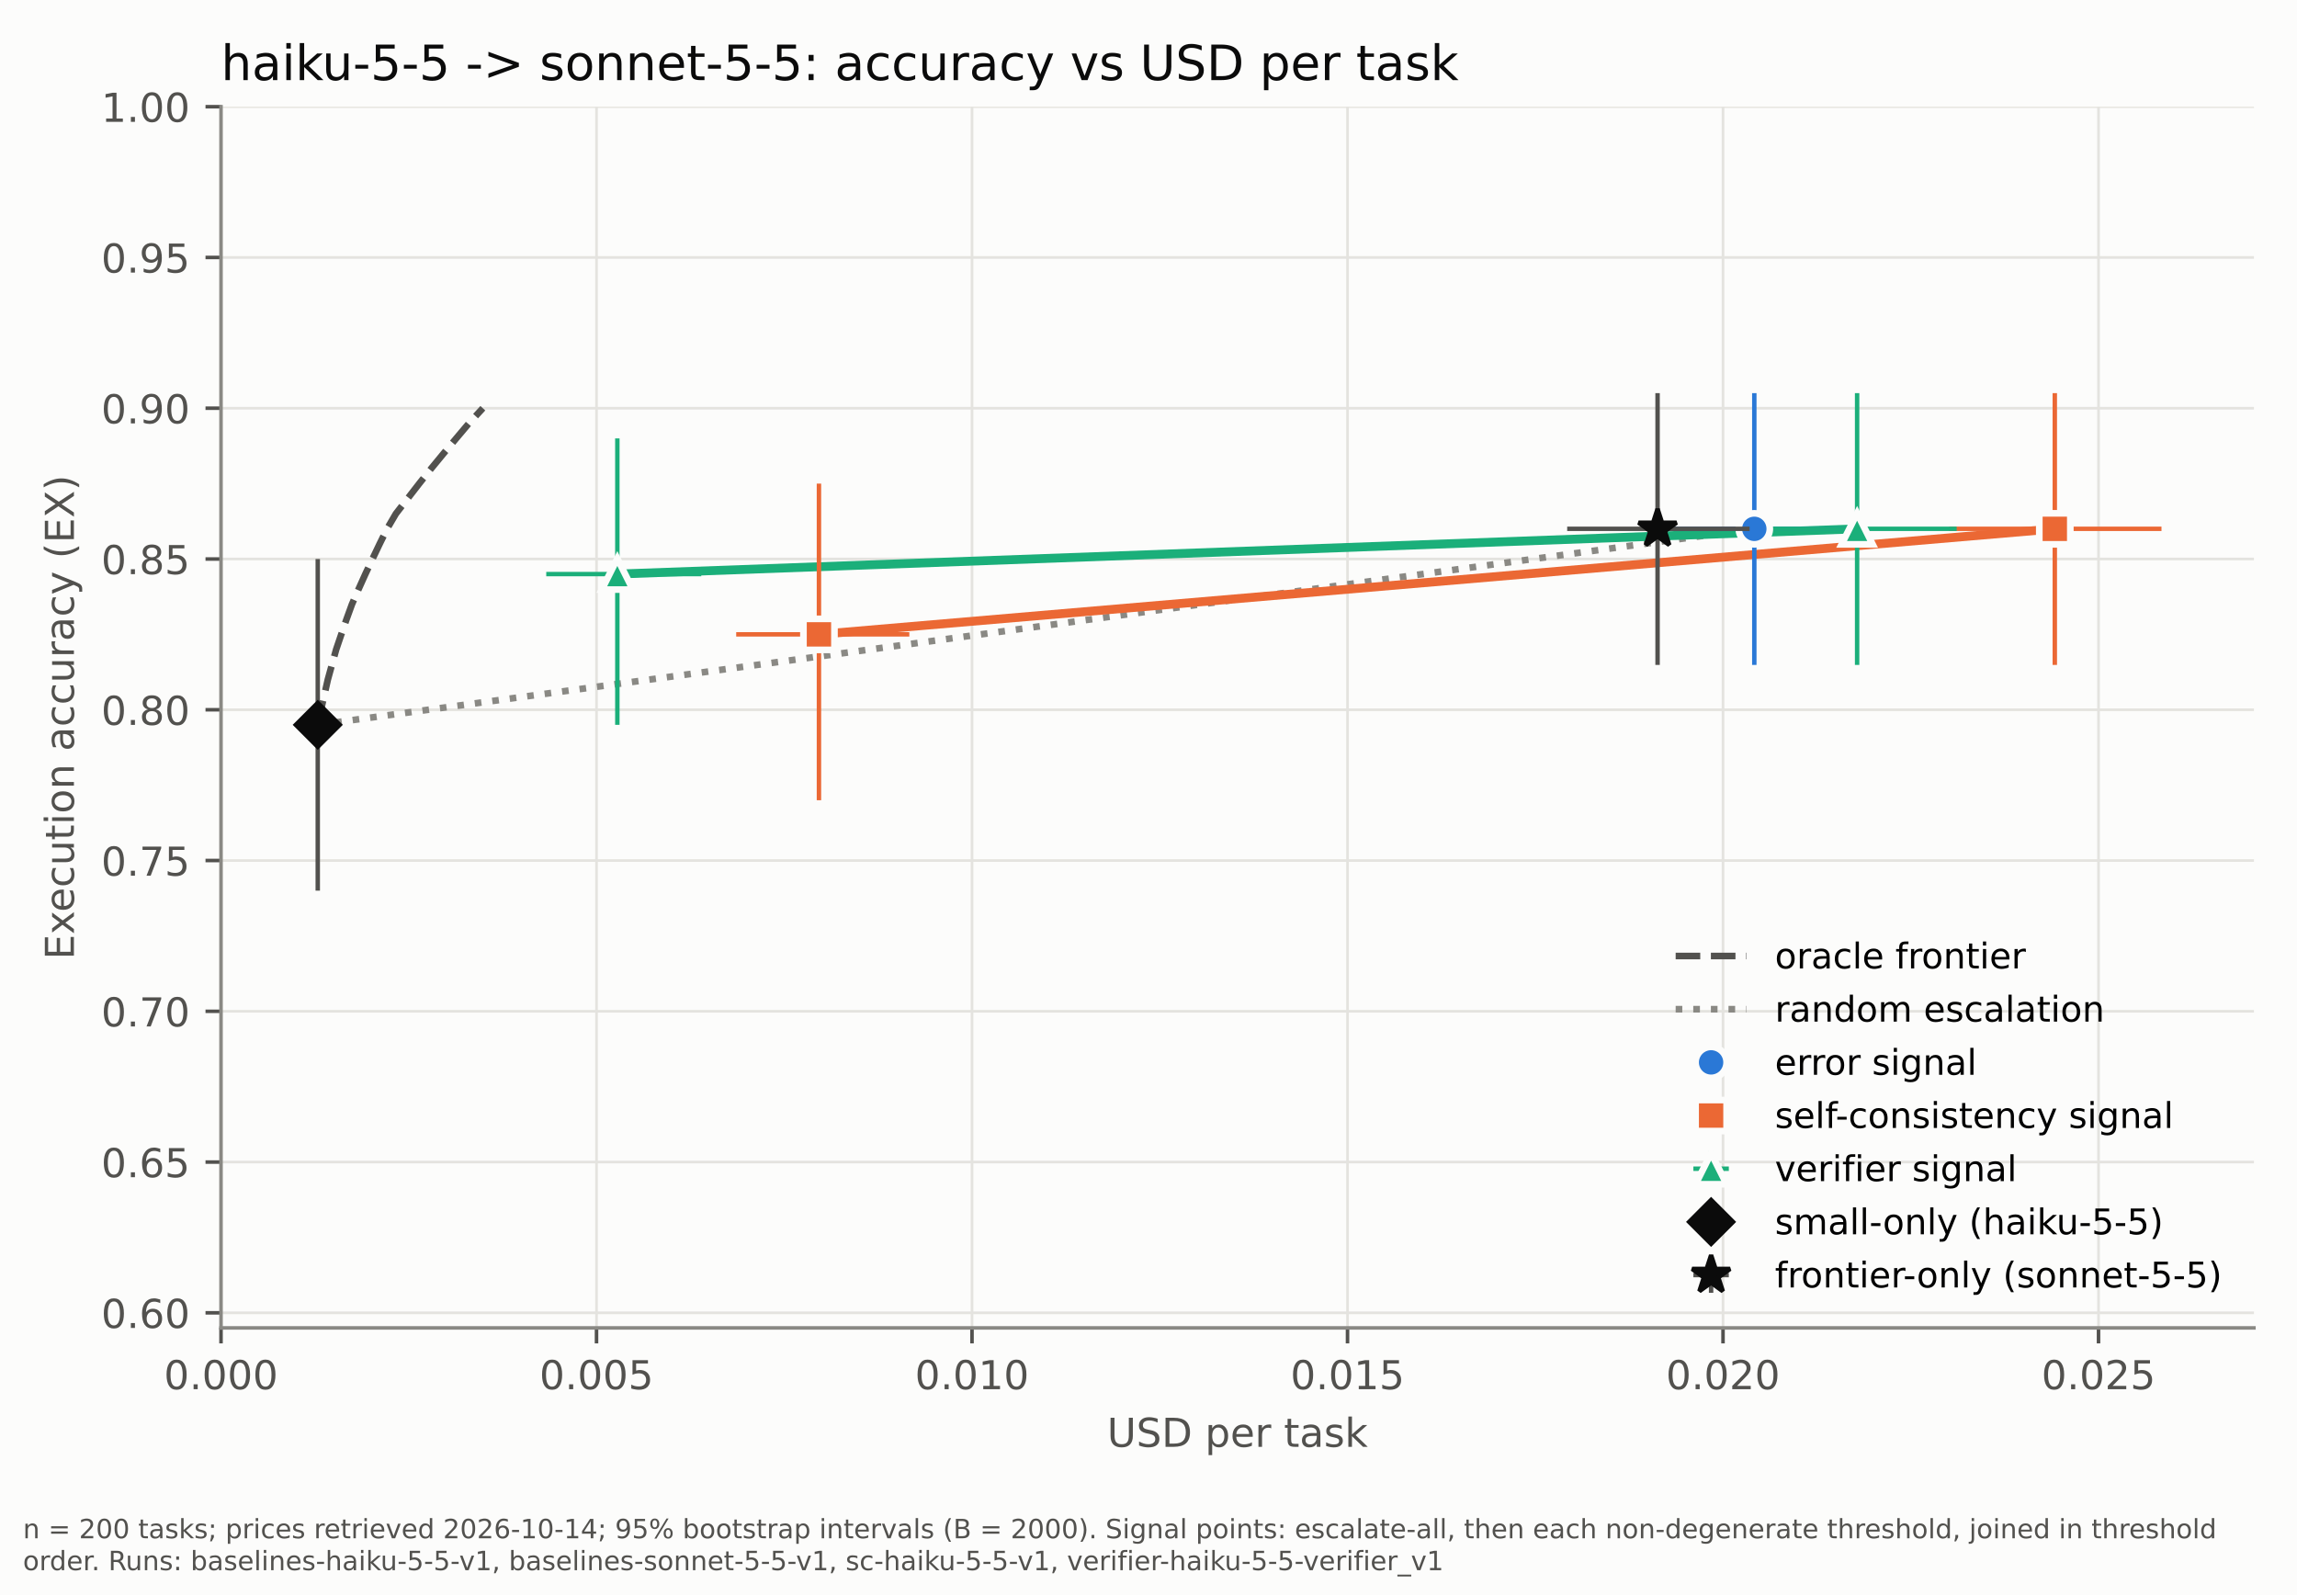
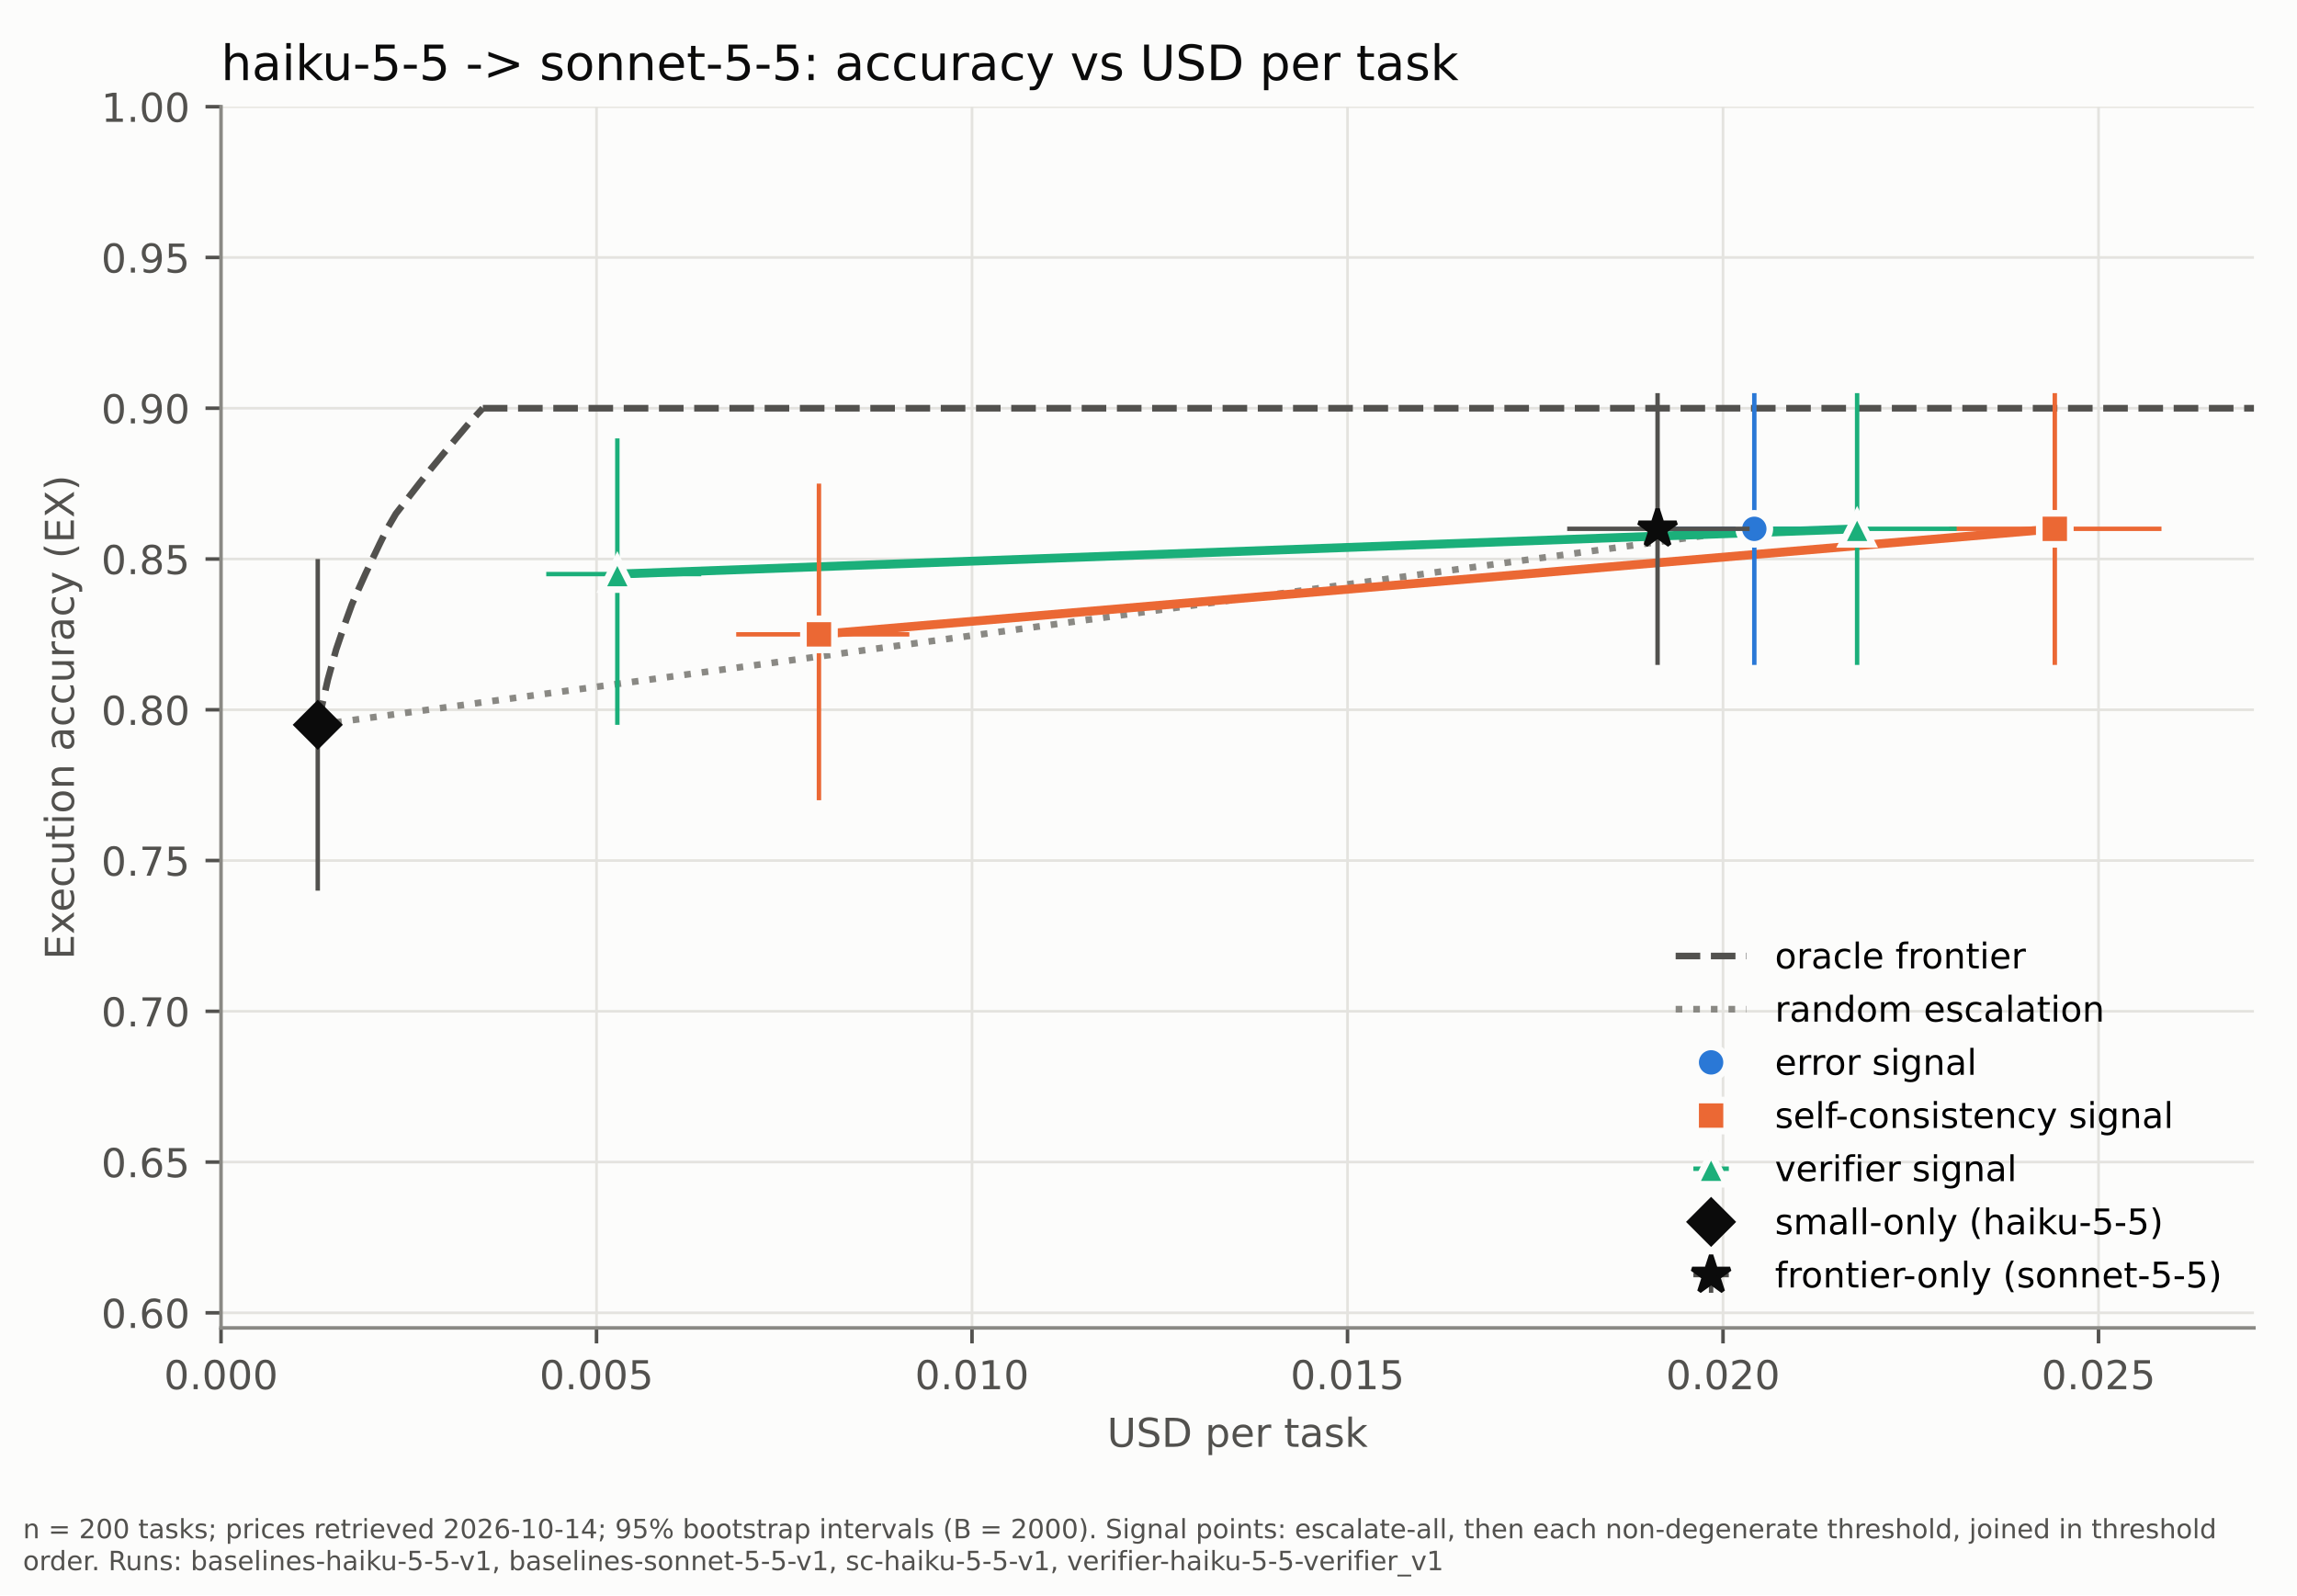
<svg xmlns="http://www.w3.org/2000/svg" xmlns:xlink="http://www.w3.org/1999/xlink" width="518.4pt" height="360pt" viewBox="0 0 518.4 360" version="1.1">
  <defs>
    <style type="text/css">*{stroke-linejoin: round; stroke-linecap: butt}</style>
  </defs>
  <g id="figure_1">
    <g id="patch_1">
      <path d="M 0 360  L 518.4 360  L 518.4 0  L 0 0  z " style="fill: #fcfcfb" />
    </g>
    <g id="axes_1">
      <g id="patch_2">
        <path d="M 49.88 299.68  L 508.68 299.68  L 508.68 24.077  L 49.88 24.077  z " style="fill: #fcfcfb" />
      </g>
      <g id="matplotlib.axis_1">
        <g id="xtick_1">
          <g id="line2d_1">
            <path d="M 49.88 299.68  L 49.88 24.077  " clip-path="url(#p80cc984353)" style="fill: none; stroke: #e4e3df; stroke-width: 0.6; stroke-linecap: square" />
          </g>
          <g id="line2d_2">
            <defs>
              <path id="m976dc14677" d="M 0 0  L 0 3.5  " style="stroke: #52514e; stroke-width: 0.8" />
            </defs>
            <g>
              <use xlink:href="#m976dc14677" x="49.88" y="299.68" style="fill: #52514e; stroke: #52514e; stroke-width: 0.8" />
            </g>
          </g>
          <g id="text_1">
            <text style="font-size: 9px; font-family: 'DejaVu Sans', 'Bitstream Vera Sans', 'Computer Modern Sans Serif', 'Lucida Grande', 'Verdana', 'Geneva', 'Lucid', 'Arial', 'Helvetica', 'Avant Garde', sans-serif; text-anchor: middle; fill: #52514e" x="49.88" y="313.518" transform="rotate(-0 49.88 313.5179)">0.000</text>
          </g>
        </g>
        <g id="xtick_2">
          <g id="line2d_3">
            <path d="M 134.625 299.68  L 134.625 24.077  " clip-path="url(#p80cc984353)" style="fill: none; stroke: #e4e3df; stroke-width: 0.6; stroke-linecap: square" />
          </g>
          <g id="line2d_4">
            <g>
              <use xlink:href="#m976dc14677" x="134.625" y="299.68" style="fill: #52514e; stroke: #52514e; stroke-width: 0.8" />
            </g>
          </g>
          <g id="text_2">
            <text style="font-size: 9px; font-family: 'DejaVu Sans', 'Bitstream Vera Sans', 'Computer Modern Sans Serif', 'Lucida Grande', 'Verdana', 'Geneva', 'Lucid', 'Arial', 'Helvetica', 'Avant Garde', sans-serif; text-anchor: middle; fill: #52514e" x="134.625" y="313.518" transform="rotate(-0 134.6252 313.5179)">0.005</text>
          </g>
        </g>
        <g id="xtick_3">
          <g id="line2d_5">
            <path d="M 219.37 299.68  L 219.37 24.077  " clip-path="url(#p80cc984353)" style="fill: none; stroke: #e4e3df; stroke-width: 0.6; stroke-linecap: square" />
          </g>
          <g id="line2d_6">
            <g>
              <use xlink:href="#m976dc14677" x="219.37" y="299.68" style="fill: #52514e; stroke: #52514e; stroke-width: 0.8" />
            </g>
          </g>
          <g id="text_3">
            <text style="font-size: 9px; font-family: 'DejaVu Sans', 'Bitstream Vera Sans', 'Computer Modern Sans Serif', 'Lucida Grande', 'Verdana', 'Geneva', 'Lucid', 'Arial', 'Helvetica', 'Avant Garde', sans-serif; text-anchor: middle; fill: #52514e" x="219.37" y="313.518" transform="rotate(-0 219.3703 313.5179)">0.010</text>
          </g>
        </g>
        <g id="xtick_4">
          <g id="line2d_7">
            <path d="M 304.116 299.68  L 304.116 24.077  " clip-path="url(#p80cc984353)" style="fill: none; stroke: #e4e3df; stroke-width: 0.6; stroke-linecap: square" />
          </g>
          <g id="line2d_8">
            <g>
              <use xlink:href="#m976dc14677" x="304.116" y="299.68" style="fill: #52514e; stroke: #52514e; stroke-width: 0.8" />
            </g>
          </g>
          <g id="text_4">
            <text style="font-size: 9px; font-family: 'DejaVu Sans', 'Bitstream Vera Sans', 'Computer Modern Sans Serif', 'Lucida Grande', 'Verdana', 'Geneva', 'Lucid', 'Arial', 'Helvetica', 'Avant Garde', sans-serif; text-anchor: middle; fill: #52514e" x="304.116" y="313.518" transform="rotate(-0 304.1155 313.5179)">0.015</text>
          </g>
        </g>
        <g id="xtick_5">
          <g id="line2d_9">
            <path d="M 388.861 299.68  L 388.861 24.077  " clip-path="url(#p80cc984353)" style="fill: none; stroke: #e4e3df; stroke-width: 0.6; stroke-linecap: square" />
          </g>
          <g id="line2d_10">
            <g>
              <use xlink:href="#m976dc14677" x="388.861" y="299.68" style="fill: #52514e; stroke: #52514e; stroke-width: 0.8" />
            </g>
          </g>
          <g id="text_5">
            <text style="font-size: 9px; font-family: 'DejaVu Sans', 'Bitstream Vera Sans', 'Computer Modern Sans Serif', 'Lucida Grande', 'Verdana', 'Geneva', 'Lucid', 'Arial', 'Helvetica', 'Avant Garde', sans-serif; text-anchor: middle; fill: #52514e" x="388.861" y="313.518" transform="rotate(-0 388.8607 313.5179)">0.020</text>
          </g>
        </g>
        <g id="xtick_6">
          <g id="line2d_11">
            <path d="M 473.606 299.68  L 473.606 24.077  " clip-path="url(#p80cc984353)" style="fill: none; stroke: #e4e3df; stroke-width: 0.6; stroke-linecap: square" />
          </g>
          <g id="line2d_12">
            <g>
              <use xlink:href="#m976dc14677" x="473.606" y="299.68" style="fill: #52514e; stroke: #52514e; stroke-width: 0.8" />
            </g>
          </g>
          <g id="text_6">
            <text style="font-size: 9px; font-family: 'DejaVu Sans', 'Bitstream Vera Sans', 'Computer Modern Sans Serif', 'Lucida Grande', 'Verdana', 'Geneva', 'Lucid', 'Arial', 'Helvetica', 'Avant Garde', sans-serif; text-anchor: middle; fill: #52514e" x="473.606" y="313.518" transform="rotate(-0 473.6058 313.5179)">0.025</text>
          </g>
        </g>
        <g id="text_7">
          <text style="font-size: 9px; font-family: 'DejaVu Sans', 'Bitstream Vera Sans', 'Computer Modern Sans Serif', 'Lucida Grande', 'Verdana', 'Geneva', 'Lucid', 'Arial', 'Helvetica', 'Avant Garde', sans-serif; text-anchor: middle; fill: #52514e" x="279.28" y="326.519" transform="rotate(-0 279.28 326.5186)">USD per task</text>
        </g>
      </g>
      <g id="matplotlib.axis_2">
        <g id="ytick_1">
          <g id="line2d_13">
            <path d="M 49.88 296.277  L 508.68 296.277  " clip-path="url(#p80cc984353)" style="fill: none; stroke: #e4e3df; stroke-width: 0.6; stroke-linecap: square" />
          </g>
          <g id="line2d_14">
            <defs>
              <path id="mf46361f06f" d="M 0 0  L -3.5 0  " style="stroke: #52514e; stroke-width: 0.8" />
            </defs>
            <g>
              <use xlink:href="#mf46361f06f" x="49.88" y="296.277" style="fill: #52514e; stroke: #52514e; stroke-width: 0.8" />
            </g>
          </g>
          <g id="text_8">
            <text style="font-size: 9px; font-family: 'DejaVu Sans', 'Bitstream Vera Sans', 'Computer Modern Sans Serif', 'Lucida Grande', 'Verdana', 'Geneva', 'Lucid', 'Arial', 'Helvetica', 'Avant Garde', sans-serif; text-anchor: end; fill: #52514e" x="42.88" y="299.696" transform="rotate(-0 42.88 299.6964)">0.60</text>
          </g>
        </g>
        <g id="ytick_2">
          <g id="line2d_15">
            <path d="M 49.88 262.252  L 508.68 262.252  " clip-path="url(#p80cc984353)" style="fill: none; stroke: #e4e3df; stroke-width: 0.6; stroke-linecap: square" />
          </g>
          <g id="line2d_16">
            <g>
              <use xlink:href="#mf46361f06f" x="49.88" y="262.252" style="fill: #52514e; stroke: #52514e; stroke-width: 0.8" />
            </g>
          </g>
          <g id="text_9">
            <text style="font-size: 9px; font-family: 'DejaVu Sans', 'Bitstream Vera Sans', 'Computer Modern Sans Serif', 'Lucida Grande', 'Verdana', 'Geneva', 'Lucid', 'Arial', 'Helvetica', 'Avant Garde', sans-serif; text-anchor: end; fill: #52514e" x="42.88" y="265.671" transform="rotate(-0 42.88 265.6714)">0.65</text>
          </g>
        </g>
        <g id="ytick_3">
          <g id="line2d_17">
            <path d="M 49.88 228.227  L 508.68 228.227  " clip-path="url(#p80cc984353)" style="fill: none; stroke: #e4e3df; stroke-width: 0.6; stroke-linecap: square" />
          </g>
          <g id="line2d_18">
            <g>
              <use xlink:href="#mf46361f06f" x="49.88" y="228.227" style="fill: #52514e; stroke: #52514e; stroke-width: 0.8" />
            </g>
          </g>
          <g id="text_10">
            <text style="font-size: 9px; font-family: 'DejaVu Sans', 'Bitstream Vera Sans', 'Computer Modern Sans Serif', 'Lucida Grande', 'Verdana', 'Geneva', 'Lucid', 'Arial', 'Helvetica', 'Avant Garde', sans-serif; text-anchor: end; fill: #52514e" x="42.88" y="231.646" transform="rotate(-0 42.88 231.6464)">0.70</text>
          </g>
        </g>
        <g id="ytick_4">
          <g id="line2d_19">
            <path d="M 49.88 194.202  L 508.68 194.202  " clip-path="url(#p80cc984353)" style="fill: none; stroke: #e4e3df; stroke-width: 0.6; stroke-linecap: square" />
          </g>
          <g id="line2d_20">
            <g>
              <use xlink:href="#mf46361f06f" x="49.88" y="194.202" style="fill: #52514e; stroke: #52514e; stroke-width: 0.8" />
            </g>
          </g>
          <g id="text_11">
            <text style="font-size: 9px; font-family: 'DejaVu Sans', 'Bitstream Vera Sans', 'Computer Modern Sans Serif', 'Lucida Grande', 'Verdana', 'Geneva', 'Lucid', 'Arial', 'Helvetica', 'Avant Garde', sans-serif; text-anchor: end; fill: #52514e" x="42.88" y="197.621" transform="rotate(-0 42.88 197.6214)">0.75</text>
          </g>
        </g>
        <g id="ytick_5">
          <g id="line2d_21">
            <path d="M 49.88 160.177  L 508.68 160.177  " clip-path="url(#p80cc984353)" style="fill: none; stroke: #e4e3df; stroke-width: 0.6; stroke-linecap: square" />
          </g>
          <g id="line2d_22">
            <g>
              <use xlink:href="#mf46361f06f" x="49.88" y="160.177" style="fill: #52514e; stroke: #52514e; stroke-width: 0.8" />
            </g>
          </g>
          <g id="text_12">
            <text style="font-size: 9px; font-family: 'DejaVu Sans', 'Bitstream Vera Sans', 'Computer Modern Sans Serif', 'Lucida Grande', 'Verdana', 'Geneva', 'Lucid', 'Arial', 'Helvetica', 'Avant Garde', sans-serif; text-anchor: end; fill: #52514e" x="42.88" y="163.596" transform="rotate(-0 42.88 163.5964)">0.80</text>
          </g>
        </g>
        <g id="ytick_6">
          <g id="line2d_23">
            <path d="M 49.88 126.152  L 508.68 126.152  " clip-path="url(#p80cc984353)" style="fill: none; stroke: #e4e3df; stroke-width: 0.6; stroke-linecap: square" />
          </g>
          <g id="line2d_24">
            <g>
              <use xlink:href="#mf46361f06f" x="49.88" y="126.152" style="fill: #52514e; stroke: #52514e; stroke-width: 0.8" />
            </g>
          </g>
          <g id="text_13">
            <text style="font-size: 9px; font-family: 'DejaVu Sans', 'Bitstream Vera Sans', 'Computer Modern Sans Serif', 'Lucida Grande', 'Verdana', 'Geneva', 'Lucid', 'Arial', 'Helvetica', 'Avant Garde', sans-serif; text-anchor: end; fill: #52514e" x="42.88" y="129.571" transform="rotate(-0 42.88 129.5714)">0.85</text>
          </g>
        </g>
        <g id="ytick_7">
          <g id="line2d_25">
            <path d="M 49.88 92.127  L 508.68 92.127  " clip-path="url(#p80cc984353)" style="fill: none; stroke: #e4e3df; stroke-width: 0.6; stroke-linecap: square" />
          </g>
          <g id="line2d_26">
            <g>
              <use xlink:href="#mf46361f06f" x="49.88" y="92.127" style="fill: #52514e; stroke: #52514e; stroke-width: 0.8" />
            </g>
          </g>
          <g id="text_14">
            <text style="font-size: 9px; font-family: 'DejaVu Sans', 'Bitstream Vera Sans', 'Computer Modern Sans Serif', 'Lucida Grande', 'Verdana', 'Geneva', 'Lucid', 'Arial', 'Helvetica', 'Avant Garde', sans-serif; text-anchor: end; fill: #52514e" x="42.88" y="95.546" transform="rotate(-0 42.88 95.54639)">0.90</text>
          </g>
        </g>
        <g id="ytick_8">
          <g id="line2d_27">
            <path d="M 49.88 58.102  L 508.68 58.102  " clip-path="url(#p80cc984353)" style="fill: none; stroke: #e4e3df; stroke-width: 0.6; stroke-linecap: square" />
          </g>
          <g id="line2d_28">
            <g>
              <use xlink:href="#mf46361f06f" x="49.88" y="58.102" style="fill: #52514e; stroke: #52514e; stroke-width: 0.8" />
            </g>
          </g>
          <g id="text_15">
            <text style="font-size: 9px; font-family: 'DejaVu Sans', 'Bitstream Vera Sans', 'Computer Modern Sans Serif', 'Lucida Grande', 'Verdana', 'Geneva', 'Lucid', 'Arial', 'Helvetica', 'Avant Garde', sans-serif; text-anchor: end; fill: #52514e" x="42.88" y="61.521" transform="rotate(-0 42.88 61.52138)">0.95</text>
          </g>
        </g>
        <g id="ytick_9">
          <g id="line2d_29">
            <path d="M 49.88 24.077  L 508.68 24.077  " clip-path="url(#p80cc984353)" style="fill: none; stroke: #e4e3df; stroke-width: 0.6; stroke-linecap: square" />
          </g>
          <g id="line2d_30">
            <g>
              <use xlink:href="#mf46361f06f" x="49.88" y="24.077" style="fill: #52514e; stroke: #52514e; stroke-width: 0.8" />
            </g>
          </g>
          <g id="text_16">
            <text style="font-size: 9px; font-family: 'DejaVu Sans', 'Bitstream Vera Sans', 'Computer Modern Sans Serif', 'Lucida Grande', 'Verdana', 'Geneva', 'Lucid', 'Arial', 'Helvetica', 'Avant Garde', sans-serif; text-anchor: end; fill: #52514e" x="42.88" y="27.496" transform="rotate(-0 42.88 27.49637)">1.00</text>
          </g>
        </g>
        <g id="text_17">
          <text style="font-size: 9px; font-family: 'DejaVu Sans', 'Bitstream Vera Sans', 'Computer Modern Sans Serif', 'Lucida Grande', 'Verdana', 'Geneva', 'Lucid', 'Arial', 'Helvetica', 'Avant Garde', sans-serif; text-anchor: middle; fill: #52514e" x="16.679" y="161.879" transform="rotate(-90 16.67883 161.8787)">Execution accuracy (EX)</text>
        </g>
      </g>
      <g id="line2d_31">
        <path d="M 71.712 163.58  L 72.452 160.177  L 73.216 156.775  L 73.984 153.372  L 74.923 149.97  L 75.869 146.567  L 77.025 143.165  L 78.198 139.762  L 79.436 136.36  L 80.926 132.957  L 82.458 129.555  L 84.058 126.152  L 85.681 122.75  L 87.355 119.347  L 89.345 115.945  L 91.975 112.542  L 94.612 109.14  L 97.314 105.737  L 100.113 102.335  L 102.964 98.932  L 105.834 95.53  L 108.969 92.127  " clip-path="url(#p80cc984353)" style="fill: none; stroke-dasharray: 5.55,2.4; stroke-dashoffset: 0; stroke: #52514e; stroke-width: 1.5" />
      </g>
      <g id="line2d_32">
        <path d="M 71.712 163.58  L 87.922 161.368  L 104.133 159.157  L 120.343 156.945  L 136.554 154.733  L 152.764 152.522  L 168.975 150.31  L 185.185 148.099  L 201.396 145.887  L 217.606 143.675  L 233.817 141.464  L 250.027 139.252  L 266.238 137.04  L 282.448 134.829  L 298.659 132.617  L 314.869 130.406  L 331.08 128.194  L 347.29 125.982  L 363.501 123.771  L 379.711 121.559  L 395.922 119.347  " clip-path="url(#p80cc984353)" style="fill: none; stroke-dasharray: 1.5,2.475; stroke-dashoffset: 0; stroke: #8a8984; stroke-width: 1.5" />
      </g>
+       <g id="line2d_33">
+         <path d="M 108.969 92.127  L 508.68 92.127  " clip-path="url(#p80cc984353)" style="fill: none; stroke-dasharray: 5.55,2.4; stroke-dashoffset: 0; stroke: #52514e; stroke-width: 1.5" />
+       </g>
      <g id="patch_3">
        <path d="M 49.88 299.68  L 49.88 24.077  " style="fill: none; stroke: #8a8984; stroke-width: 0.8; stroke-linejoin: miter; stroke-linecap: square" />
      </g>
      <g id="patch_4">
        <path d="M 49.88 299.68  L 508.68 299.68  " style="fill: none; stroke: #8a8984; stroke-width: 0.8; stroke-linejoin: miter; stroke-linecap: square" />
      </g>
-       <g id="line2d_33">
+       <g id="line2d_34">
        <path d="M 395.922 119.347  " clip-path="url(#p80cc984353)" style="fill: none; stroke: #2a78d6; stroke-width: 2; stroke-linecap: square" />
      </g>
-       <g id="line2d_34">
+       <g id="line2d_35">
        <path d="M 463.739 119.347  L 184.824 143.165  " clip-path="url(#p80cc984353)" style="fill: none; stroke: #eb6834; stroke-width: 2; stroke-linecap: square" />
      </g>
-       <g id="line2d_35">
+       <g id="line2d_36">
        <path d="M 419.126 119.347  L 139.325 129.555  " clip-path="url(#p80cc984353)" style="fill: none; stroke: #1baf7a; stroke-width: 2; stroke-linecap: square" />
      </g>
      <g id="text_18">
        <text style="font-size: 11px; font-family: 'DejaVu Sans', 'Bitstream Vera Sans', 'Computer Modern Sans Serif', 'Lucida Grande', 'Verdana', 'Geneva', 'Lucid', 'Arial', 'Helvetica', 'Avant Garde', sans-serif; text-anchor: start; fill: #0b0b0b" x="49.88" y="18.077" transform="rotate(-0 49.88 18.07742)">haiku-5-5 -&gt; sonnet-5-5: accuracy vs USD per task</text>
      </g>
      <g id="LineCollection_1">
        <path d="M 374.918 119.347  L 417.634 119.347  " clip-path="url(#p80cc984353)" style="fill: none; stroke: #2a78d6" />
      </g>
      <g id="LineCollection_2">
        <path d="M 395.922 150.055  L 395.922 88.725  " clip-path="url(#p80cc984353)" style="fill: none; stroke: #2a78d6" />
      </g>
      <g id="LineCollection_3">
        <path d="M 439.921 119.347  L 487.817 119.347  " clip-path="url(#p80cc984353)" style="fill: none; stroke: #eb6834" />
      </g>
      <g id="LineCollection_4">
        <path d="M 463.739 150.055  L 463.739 88.725  " clip-path="url(#p80cc984353)" style="fill: none; stroke: #eb6834" />
      </g>
      <g id="LineCollection_5">
        <path d="M 166.149 143.165  L 205.224 143.165  " clip-path="url(#p80cc984353)" style="fill: none; stroke: #eb6834" />
      </g>
      <g id="LineCollection_6">
        <path d="M 184.824 180.592  L 184.824 109.14  " clip-path="url(#p80cc984353)" style="fill: none; stroke: #eb6834" />
      </g>
      <g id="LineCollection_7">
        <path d="M 397.341 119.347  L 441.591 119.347  " clip-path="url(#p80cc984353)" style="fill: none; stroke: #1baf7a" />
      </g>
      <g id="LineCollection_8">
        <path d="M 419.126 150.055  L 419.126 88.725  " clip-path="url(#p80cc984353)" style="fill: none; stroke: #1baf7a" />
      </g>
      <g id="LineCollection_9">
        <path d="M 123.281 129.555  L 158.263 129.555  " clip-path="url(#p80cc984353)" style="fill: none; stroke: #1baf7a" />
      </g>
      <g id="LineCollection_10">
        <path d="M 139.325 163.58  L 139.325 98.932  " clip-path="url(#p80cc984353)" style="fill: none; stroke: #1baf7a" />
      </g>
-       <g id="line2d_36">
+       <g id="line2d_37">
        <defs>
          <path id="m237905f2b1" d="M 0 3.5  C 0.928 3.5 1.819 3.131 2.475 2.475  C 3.131 1.819 3.5 0.928 3.5 0  C 3.5 -0.928 3.131 -1.819 2.475 -2.475  C 1.819 -3.131 0.928 -3.5 0 -3.5  C -0.928 -3.5 -1.819 -3.131 -2.475 -2.475  C -3.131 -1.819 -3.5 -0.928 -3.5 0  C -3.5 0.928 -3.131 1.819 -2.475 2.475  C -1.819 3.131 -0.928 3.5 0 3.5  z " style="stroke: #fcfcfb; stroke-width: 1.5" />
        </defs>
        <g clip-path="url(#p80cc984353)">
          <use xlink:href="#m237905f2b1" x="395.922" y="119.347" style="fill: #2a78d6; stroke: #fcfcfb; stroke-width: 1.5" />
        </g>
      </g>
-       <g id="line2d_37">
+       <g id="line2d_38">
        <defs>
          <path id="ma1aa9a6f80" d="M -3.5 3.5  L 3.5 3.5  L 3.5 -3.5  L -3.5 -3.5  z " style="stroke: #fcfcfb; stroke-width: 1.5; stroke-linejoin: miter" />
        </defs>
        <g clip-path="url(#p80cc984353)">
          <use xlink:href="#ma1aa9a6f80" x="463.739" y="119.347" style="fill: #eb6834; stroke: #fcfcfb; stroke-width: 1.5; stroke-linejoin: miter" />
        </g>
      </g>
-       <g id="line2d_38">
+       <g id="line2d_39">
        <g clip-path="url(#p80cc984353)">
          <use xlink:href="#ma1aa9a6f80" x="184.824" y="143.165" style="fill: #eb6834; stroke: #fcfcfb; stroke-width: 1.5; stroke-linejoin: miter" />
        </g>
      </g>
-       <g id="line2d_39">
+       <g id="line2d_40">
        <defs>
          <path id="m33caa13b61" d="M 0 -3.5  L -3.5 3.5  L 3.5 3.5  z " style="stroke: #fcfcfb; stroke-width: 1.5; stroke-linejoin: miter" />
        </defs>
        <g clip-path="url(#p80cc984353)">
          <use xlink:href="#m33caa13b61" x="419.126" y="119.347" style="fill: #1baf7a; stroke: #fcfcfb; stroke-width: 1.5; stroke-linejoin: miter" />
        </g>
      </g>
-       <g id="line2d_40">
+       <g id="line2d_41">
        <g clip-path="url(#p80cc984353)">
          <use xlink:href="#m33caa13b61" x="139.325" y="129.555" style="fill: #1baf7a; stroke: #fcfcfb; stroke-width: 1.5; stroke-linejoin: miter" />
        </g>
      </g>
      <g id="LineCollection_11">
        <path d="M 70.547 163.58  L 72.909 163.58  " clip-path="url(#p80cc984353)" style="fill: none; stroke: #52514e" />
      </g>
      <g id="LineCollection_12">
        <path d="M 71.712 201.007  L 71.712 126.152  " clip-path="url(#p80cc984353)" style="fill: none; stroke: #52514e" />
      </g>
      <g id="LineCollection_13">
        <path d="M 353.692 119.347  L 394.859 119.347  " clip-path="url(#p80cc984353)" style="fill: none; stroke: #52514e" />
      </g>
      <g id="LineCollection_14">
        <path d="M 374.09 150.055  L 374.09 88.725  " clip-path="url(#p80cc984353)" style="fill: none; stroke: #52514e" />
      </g>
      <g id="legend_1">
-         <g id="line2d_41">
+         <g id="line2d_42">
          <path d="M 378.171 215.754  L 386.171 215.754  L 394.171 215.754  " style="fill: none; stroke-dasharray: 5.55,2.4; stroke-dashoffset: 0; stroke: #52514e; stroke-width: 1.5" />
        </g>
        <g id="text_19">
          <text style="font-size: 8px; font-family: 'DejaVu Sans', 'Bitstream Vera Sans', 'Computer Modern Sans Serif', 'Lucida Grande', 'Verdana', 'Geneva', 'Lucid', 'Arial', 'Helvetica', 'Avant Garde', sans-serif; text-anchor: start" x="400.571" y="218.554" transform="rotate(-0 400.5713 218.5544)">oracle frontier</text>
        </g>
-         <g id="line2d_42">
+         <g id="line2d_43">
          <path d="M 378.171 227.755  L 386.171 227.755  L 394.171 227.755  " style="fill: none; stroke-dasharray: 1.5,2.475; stroke-dashoffset: 0; stroke: #8a8984; stroke-width: 1.5" />
        </g>
        <g id="text_20">
          <text style="font-size: 8px; font-family: 'DejaVu Sans', 'Bitstream Vera Sans', 'Computer Modern Sans Serif', 'Lucida Grande', 'Verdana', 'Geneva', 'Lucid', 'Arial', 'Helvetica', 'Avant Garde', sans-serif; text-anchor: start" x="400.571" y="230.555" transform="rotate(-0 400.5713 230.555)">random escalation</text>
        </g>
        <g id="LineCollection_15">
          <path d="M 382.171 239.756  L 390.171 239.756  " style="fill: none; stroke: #2a78d6" />
        </g>
        <g id="LineCollection_16">
          <path d="M 386.171 243.756  L 386.171 235.756  " style="fill: none; stroke: #2a78d6" />
        </g>
-         <g id="line2d_43" />
-         <g id="line2d_44">
+         <g id="line2d_44" />
+         <g id="line2d_45">
          <g>
            <use xlink:href="#m237905f2b1" x="386.171" y="239.756" style="fill: #2a78d6; stroke: #fcfcfb; stroke-width: 1.5" />
          </g>
        </g>
        <g id="text_21">
          <text style="font-size: 8px; font-family: 'DejaVu Sans', 'Bitstream Vera Sans', 'Computer Modern Sans Serif', 'Lucida Grande', 'Verdana', 'Geneva', 'Lucid', 'Arial', 'Helvetica', 'Avant Garde', sans-serif; text-anchor: start" x="400.571" y="242.556" transform="rotate(-0 400.5713 242.5556)">error signal</text>
        </g>
        <g id="LineCollection_17">
          <path d="M 382.171 251.756  L 390.171 251.756  " style="fill: none; stroke: #eb6834" />
        </g>
        <g id="LineCollection_18">
          <path d="M 386.171 255.756  L 386.171 247.756  " style="fill: none; stroke: #eb6834" />
        </g>
-         <g id="line2d_45" />
-         <g id="line2d_46">
+         <g id="line2d_46" />
+         <g id="line2d_47">
          <g>
            <use xlink:href="#ma1aa9a6f80" x="386.171" y="251.756" style="fill: #eb6834; stroke: #fcfcfb; stroke-width: 1.5; stroke-linejoin: miter" />
          </g>
        </g>
        <g id="text_22">
          <text style="font-size: 8px; font-family: 'DejaVu Sans', 'Bitstream Vera Sans', 'Computer Modern Sans Serif', 'Lucida Grande', 'Verdana', 'Geneva', 'Lucid', 'Arial', 'Helvetica', 'Avant Garde', sans-serif; text-anchor: start" x="400.571" y="254.556" transform="rotate(-0 400.5713 254.5563)">self-consistency signal</text>
        </g>
        <g id="LineCollection_19">
          <path d="M 382.171 263.757  L 390.171 263.757  " style="fill: none; stroke: #1baf7a" />
        </g>
        <g id="LineCollection_20">
          <path d="M 386.171 267.757  L 386.171 259.757  " style="fill: none; stroke: #1baf7a" />
        </g>
-         <g id="line2d_47" />
-         <g id="line2d_48">
+         <g id="line2d_48" />
+         <g id="line2d_49">
          <g>
            <use xlink:href="#m33caa13b61" x="386.171" y="263.757" style="fill: #1baf7a; stroke: #fcfcfb; stroke-width: 1.5; stroke-linejoin: miter" />
          </g>
        </g>
        <g id="text_23">
          <text style="font-size: 8px; font-family: 'DejaVu Sans', 'Bitstream Vera Sans', 'Computer Modern Sans Serif', 'Lucida Grande', 'Verdana', 'Geneva', 'Lucid', 'Arial', 'Helvetica', 'Avant Garde', sans-serif; text-anchor: start" x="400.571" y="266.557" transform="rotate(-0 400.5713 266.5569)">verifier signal</text>
        </g>
        <g id="LineCollection_21">
          <path d="M 382.171 275.757  L 390.171 275.757  " style="fill: none; stroke: #52514e" />
        </g>
        <g id="LineCollection_22">
          <path d="M 386.171 279.757  L 386.171 271.757  " style="fill: none; stroke: #52514e" />
        </g>
-         <g id="line2d_49" />
-         <g id="line2d_50">
+         <g id="line2d_50" />
+         <g id="line2d_51">
          <defs>
            <path id="m22490ed92e" d="M 0 4.95  L 4.95 0  L 0 -4.95  L -4.95 0  z " style="stroke: #0b0b0b; stroke-linejoin: miter" />
          </defs>
          <g>
            <use xlink:href="#m22490ed92e" x="386.171" y="275.757" style="fill: #0b0b0b; stroke: #0b0b0b; stroke-linejoin: miter" />
          </g>
        </g>
        <g id="text_24">
          <text style="font-size: 8px; font-family: 'DejaVu Sans', 'Bitstream Vera Sans', 'Computer Modern Sans Serif', 'Lucida Grande', 'Verdana', 'Geneva', 'Lucid', 'Arial', 'Helvetica', 'Avant Garde', sans-serif; text-anchor: start" x="400.571" y="278.558" transform="rotate(-0 400.5713 278.5575)">small-only (haiku-5-5)</text>
        </g>
        <g id="LineCollection_23">
          <path d="M 382.171 287.758  L 390.171 287.758  " style="fill: none; stroke: #52514e" />
        </g>
        <g id="LineCollection_24">
          <path d="M 386.171 291.758  L 386.171 283.758  " style="fill: none; stroke: #52514e" />
        </g>
-         <g id="line2d_51" />
-         <g id="line2d_52">
+         <g id="line2d_52" />
+         <g id="line2d_53">
          <defs>
            <path id="mf6290c6339" d="M 0 -4.5  L -1.01 -1.391  L -4.28 -1.391  L -1.635 0.531  L -2.645 3.641  L -0 1.719  L 2.645 3.641  L 1.635 0.531  L 4.28 -1.391  L 1.01 -1.391  z " style="stroke: #0b0b0b; stroke-linejoin: bevel" />
          </defs>
          <g>
            <use xlink:href="#mf6290c6339" x="386.171" y="287.758" style="fill: #0b0b0b; stroke: #0b0b0b; stroke-linejoin: bevel" />
          </g>
        </g>
        <g id="text_25">
          <text style="font-size: 8px; font-family: 'DejaVu Sans', 'Bitstream Vera Sans', 'Computer Modern Sans Serif', 'Lucida Grande', 'Verdana', 'Geneva', 'Lucid', 'Arial', 'Helvetica', 'Avant Garde', sans-serif; text-anchor: start" x="400.571" y="290.558" transform="rotate(-0 400.5713 290.5581)">frontier-only (sonnet-5-5)</text>
        </g>
      </g>
-       <g id="line2d_53">
+       <g id="line2d_54">
        <g clip-path="url(#p80cc984353)">
          <use xlink:href="#m22490ed92e" x="71.712" y="163.58" style="fill: #0b0b0b; stroke: #0b0b0b; stroke-linejoin: miter" />
        </g>
      </g>
-       <g id="line2d_54">
+       <g id="line2d_55">
        <g clip-path="url(#p80cc984353)">
          <use xlink:href="#mf6290c6339" x="374.09" y="119.347" style="fill: #0b0b0b; stroke: #0b0b0b; stroke-linejoin: bevel" />
        </g>
      </g>
    </g>
    <g id="text_26">
      <text style="font-size: 6px; font-family: 'DejaVu Sans', 'Bitstream Vera Sans', 'Computer Modern Sans Serif', 'Lucida Grande', 'Verdana', 'Geneva', 'Lucid', 'Arial', 'Helvetica', 'Avant Garde', sans-serif; fill: #52514e" transform="translate(5.184 347.1564)">n = 200 tasks; prices retrieved 2026-10-14; 95% bootstrap intervals (B = 2000). Signal points: escalate-all, then each non-degenerate threshold, joined in threshold</text>
      <text style="font-size: 6px; font-family: 'DejaVu Sans', 'Bitstream Vera Sans', 'Computer Modern Sans Serif', 'Lucida Grande', 'Verdana', 'Geneva', 'Lucid', 'Arial', 'Helvetica', 'Avant Garde', sans-serif; fill: #52514e" transform="translate(5.184 354.358)">order. Runs: baselines-haiku-5-5-v1, baselines-sonnet-5-5-v1, sc-haiku-5-5-v1, verifier-haiku-5-5-verifier_v1</text>
    </g>
  </g>
  <defs>
    <clipPath id="p80cc984353">
      <rect x="49.88" y="24.077" width="458.8" height="275.603" />
    </clipPath>
  </defs>
</svg>
